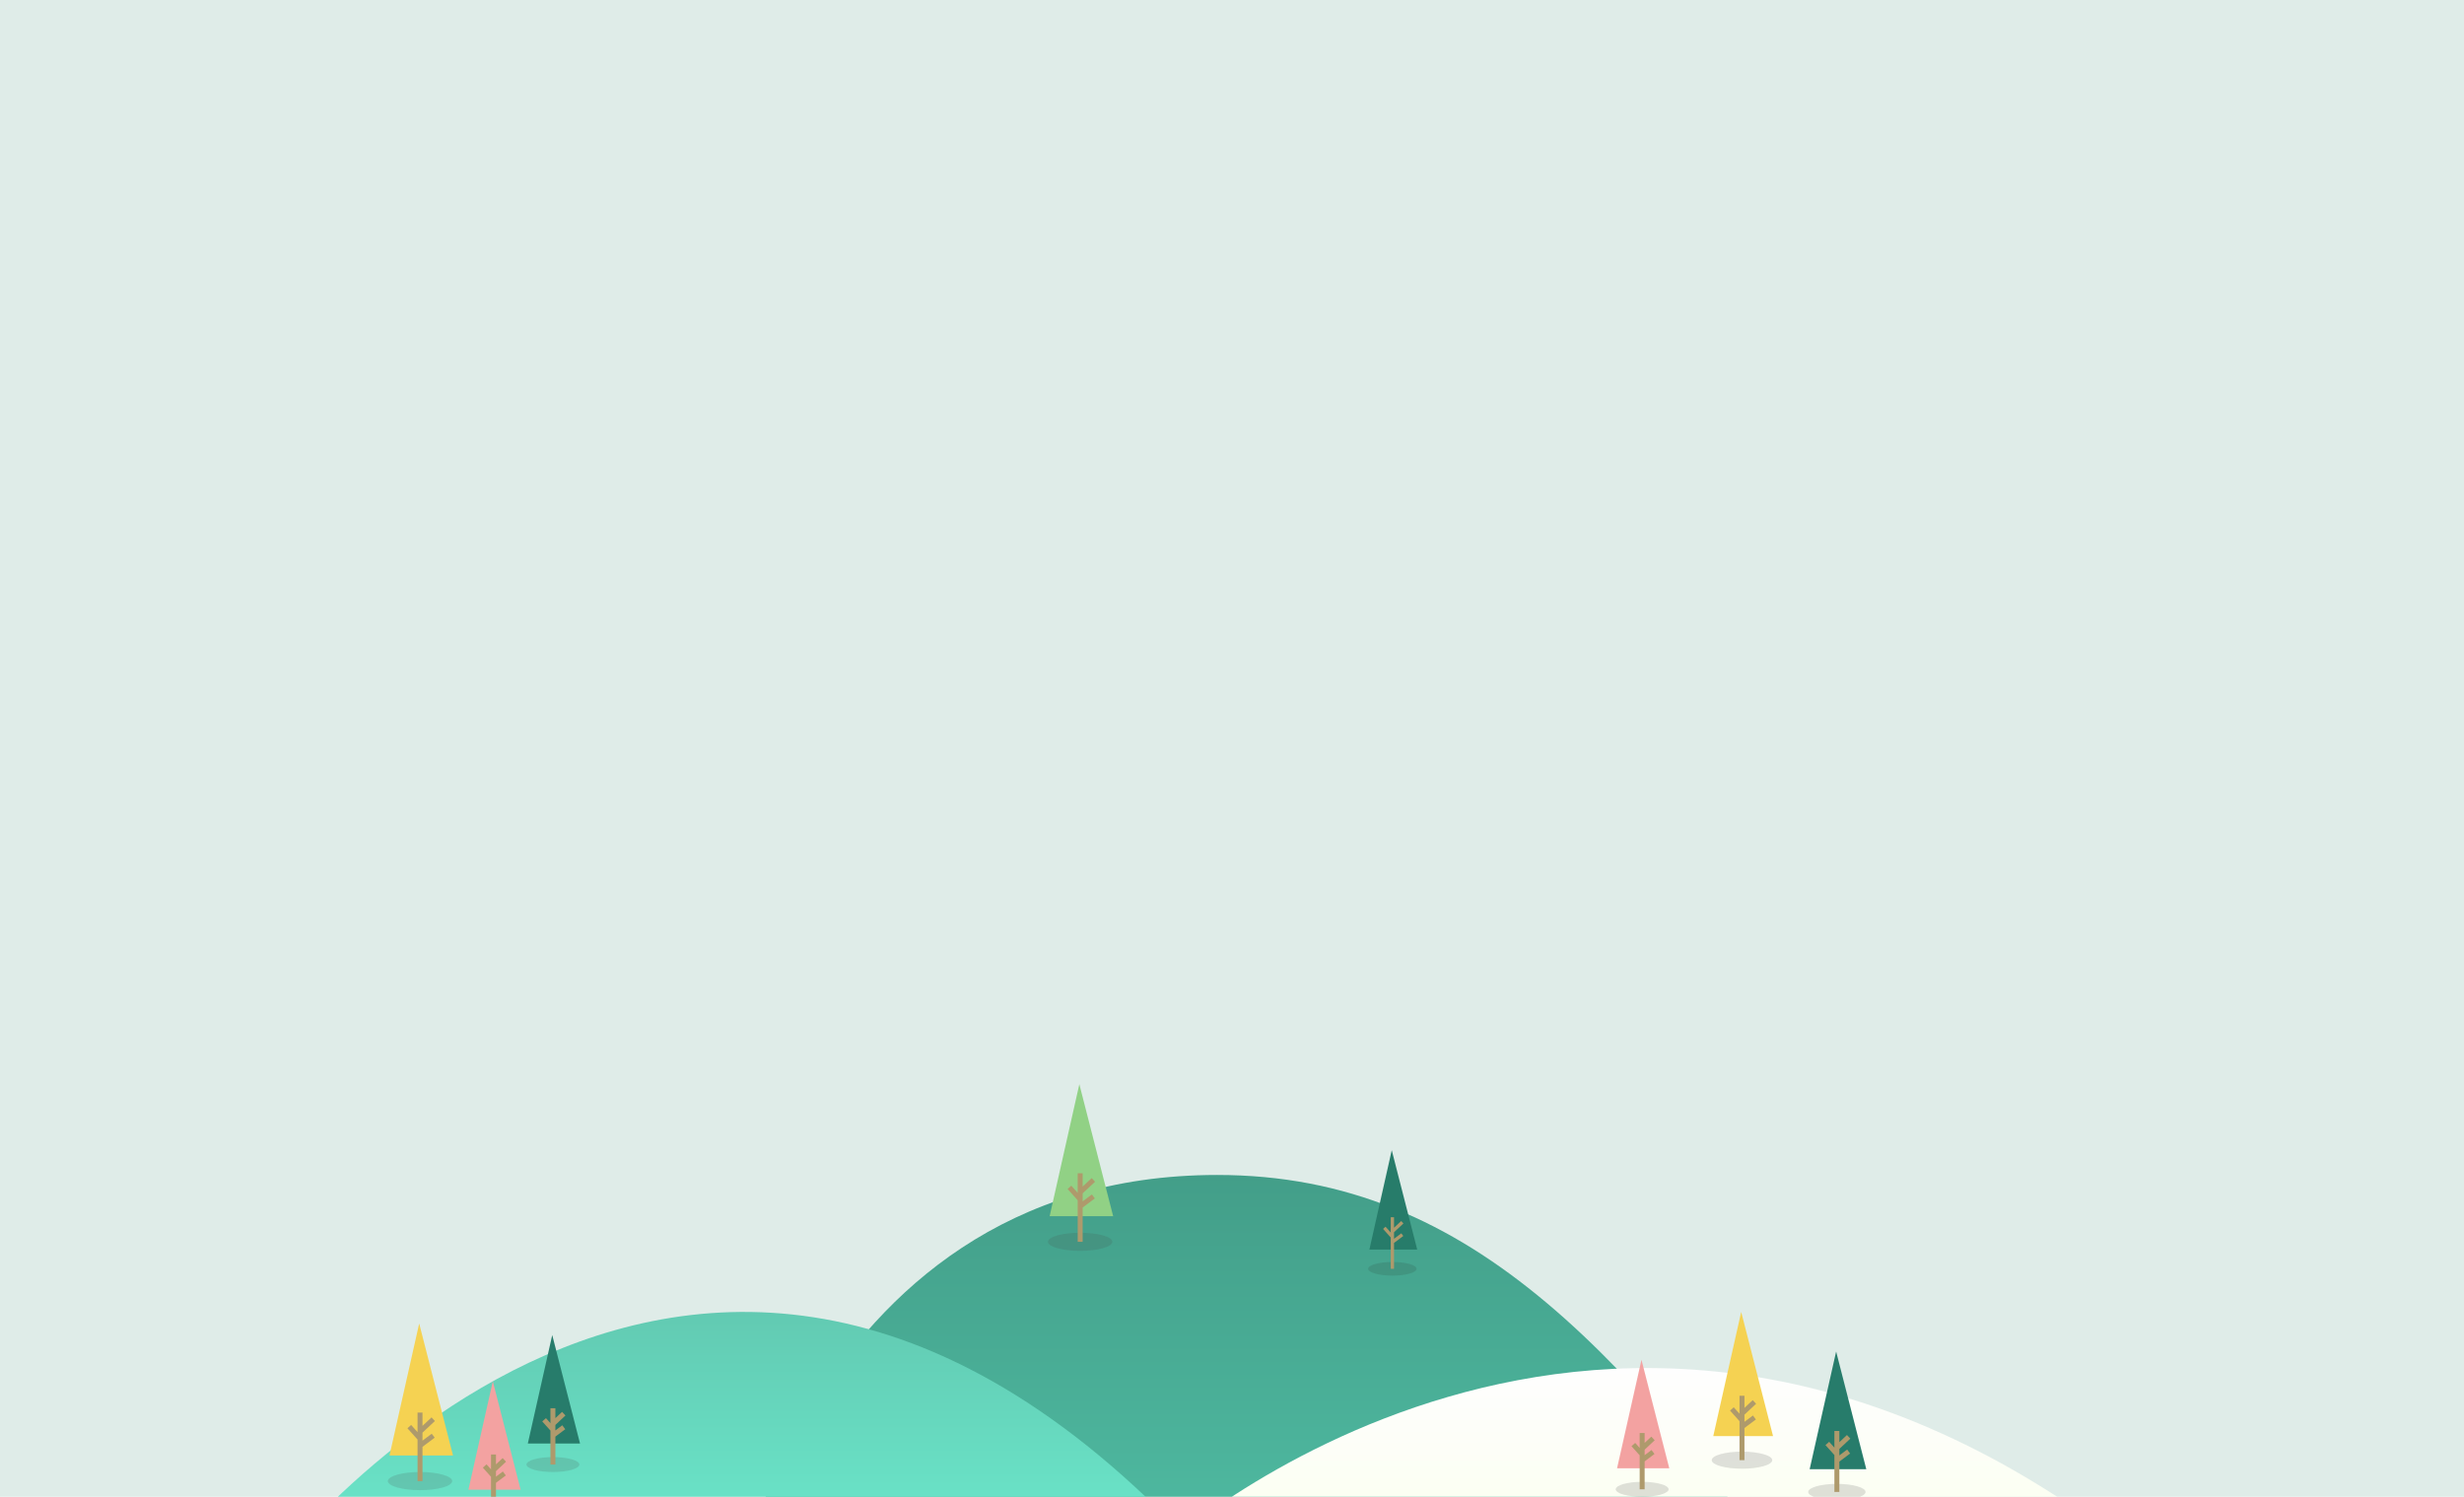
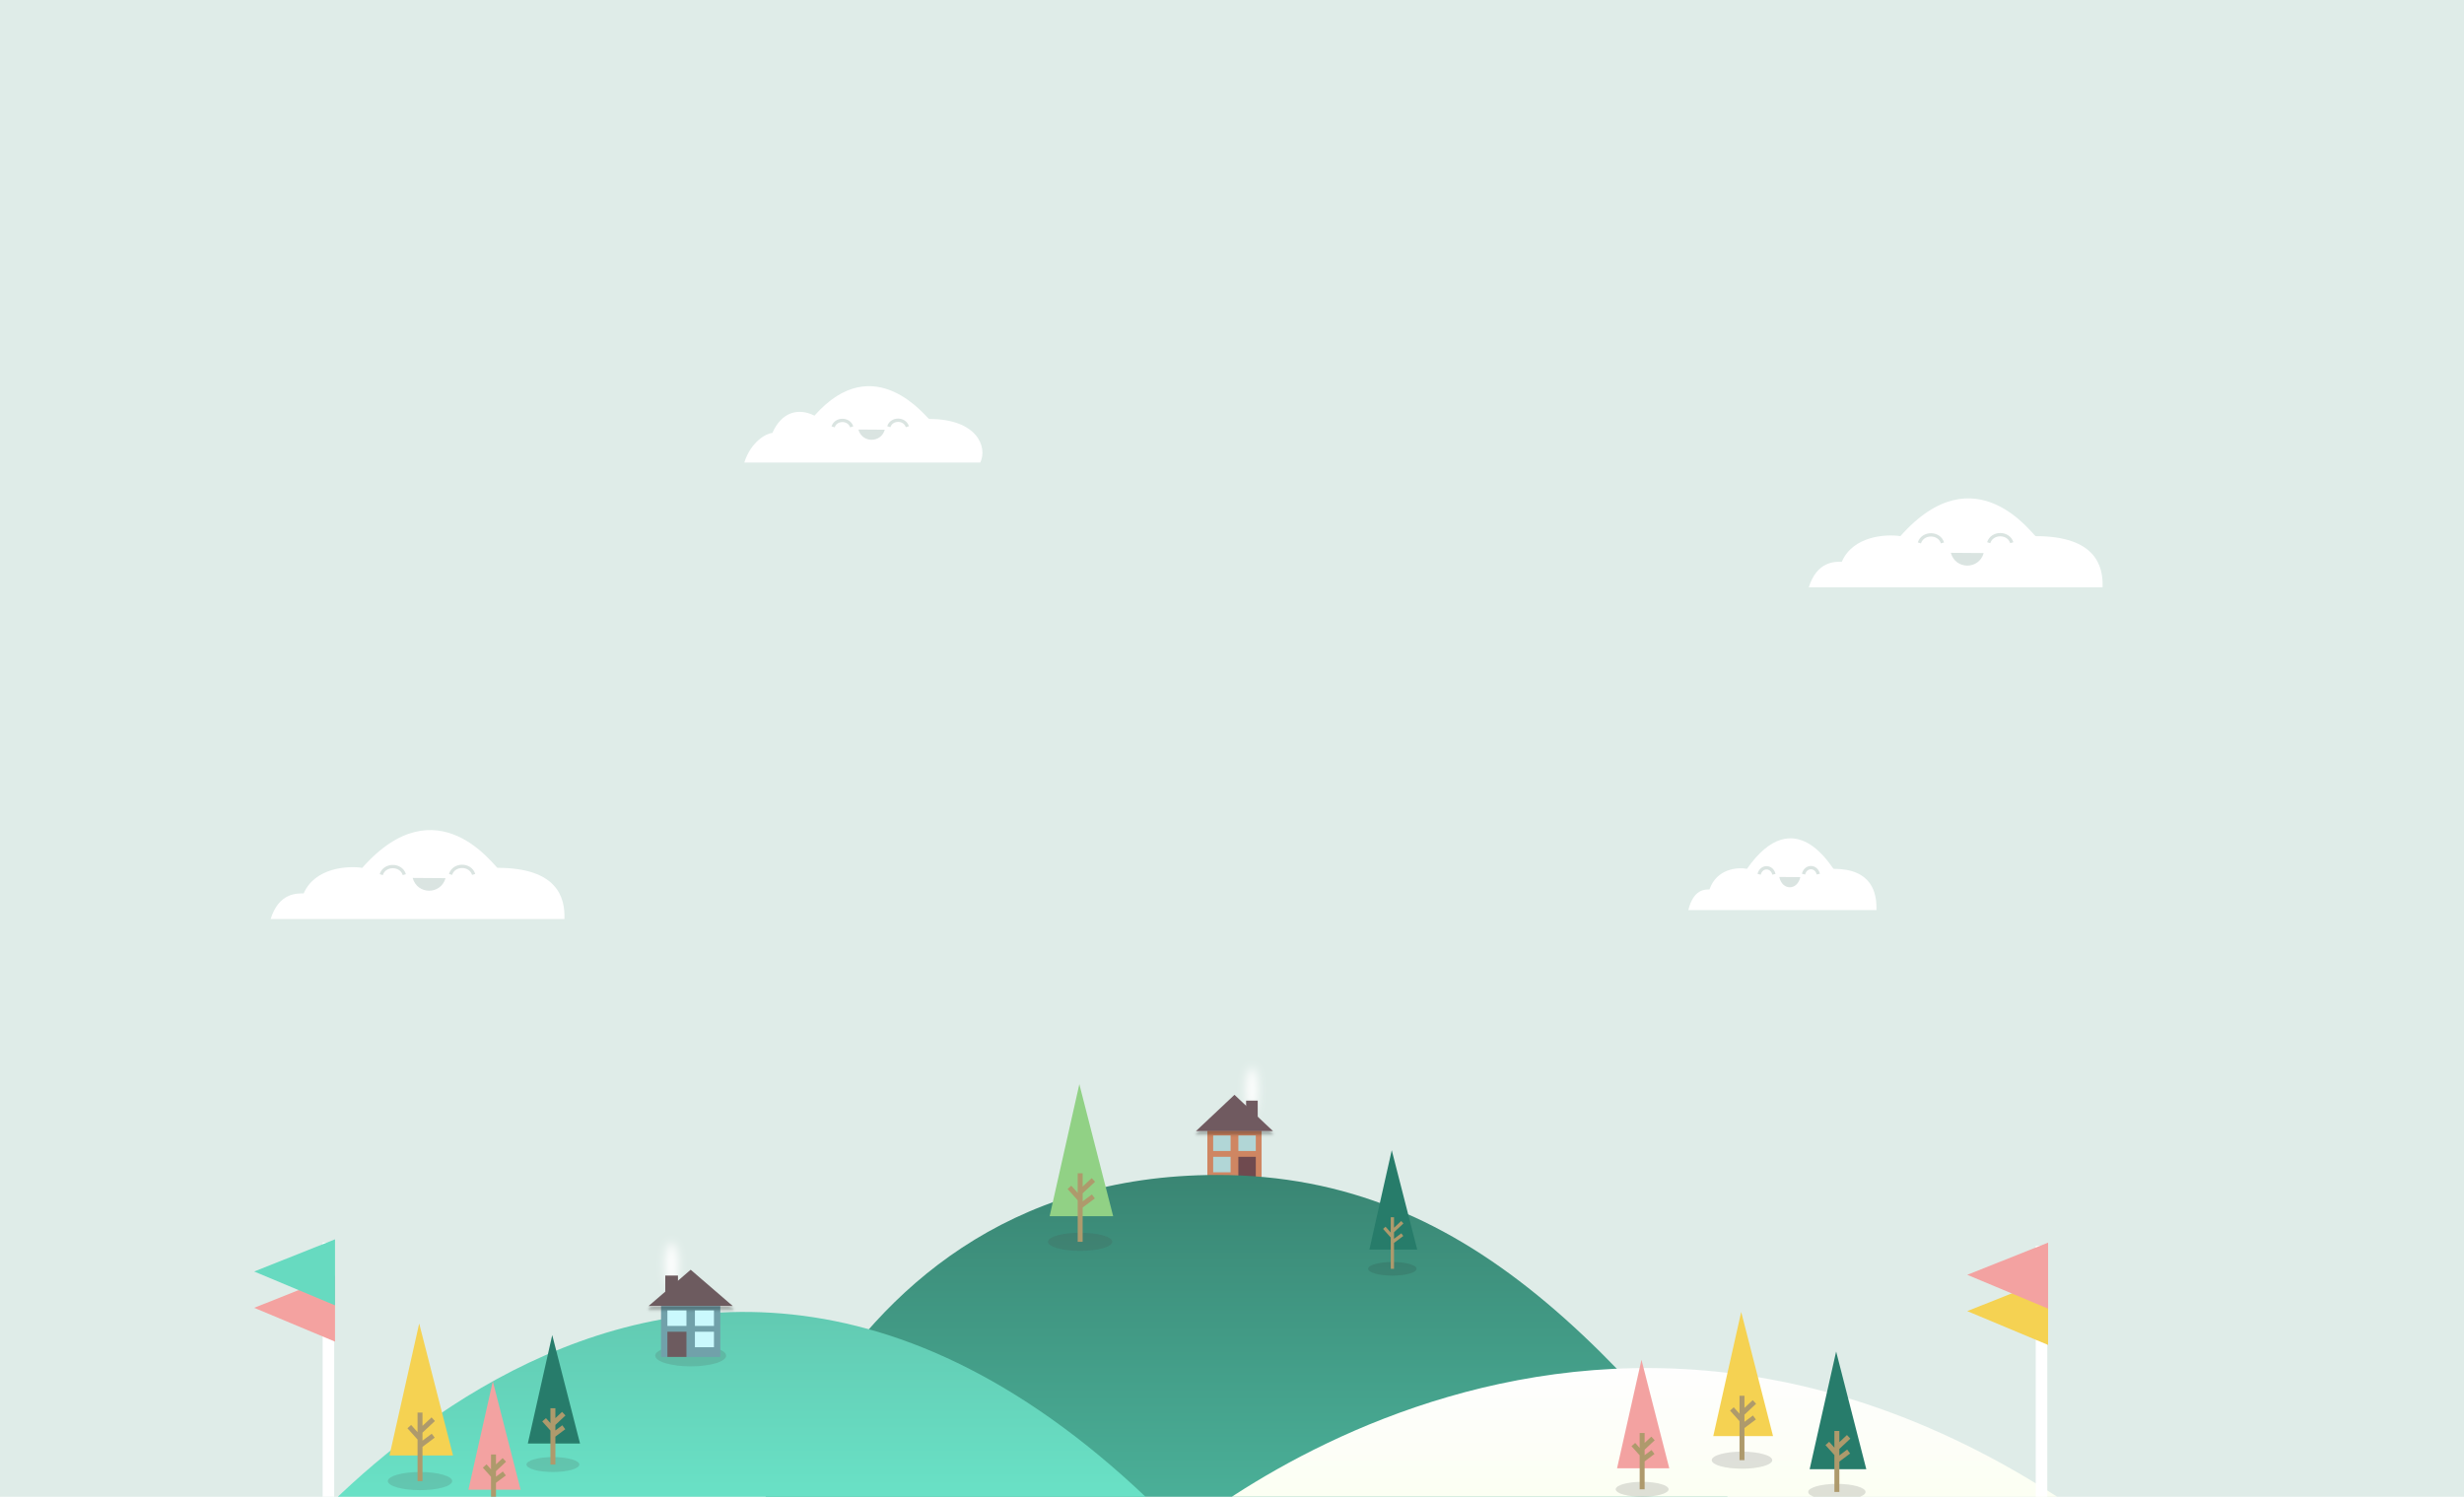
<svg xmlns="http://www.w3.org/2000/svg" width="1493" height="907" viewBox="0 0 1493 907" fill="none">
  <g clip-path="url(#clip0_12_3)">
    <rect width="1493" height="907" fill="white" />
    <rect x="-78" y="-54" width="1727" height="1074" fill="#DFECE8" />
+     <g filter="url(#filter0_f_12_3)">
+       <ellipse cx="758.565" cy="660.5" rx="3.522" ry="13.5" fill="white" />
+     </g>
+     <rect x="731.565" y="681.043" width="32.87" height="35.217" fill="#CF8662" />
+     <g filter="url(#filter1_d_12_3)">
+       <path d="M748 663.435L771.383 685.446H724.617L748 663.435Z" fill="#705A60" />
+     </g>
+     <rect x="755.043" y="666.957" width="7.043" height="12.913" fill="#705A60" />
+     <rect x="735.087" y="688.087" width="10.565" height="9.391" fill="#B1D6D6" />
+     <rect x="735.087" y="701" width="10.565" height="9.391" fill="#B1D6D6" />
+     <rect x="750.348" y="688.087" width="10.565" height="9.391" fill="#B1D6D6" />
+     <rect x="750.348" y="701" width="10.565" height="15.261" fill="#6F4A4F" />
    <path d="M437 994H1113C988 824.5 894 712 737.5 712C482.365 712 437 994 437 994Z" fill="url(#paint0_linear_12_3)" />
    <path d="M701 941C701 941 973.5 689 1294 941H701Z" fill="url(#paint1_linear_12_3)" />
    <path d="M154 963.222C154 963.222 426.5 584.723 747 963.222H154Z" fill="url(#paint2_linear_12_3)" />
+     <ellipse cx="418.5" cy="821.5" rx="21.5" ry="6.5" fill="#4A4A4A" fill-opacity="0.17" />
+     <g filter="url(#filter2_f_12_3)">
+       <ellipse rx="3.848" ry="13.5" transform="matrix(-1 0 0 1 406.956 766.5)" fill="white" />
+     </g>
+     <rect width="35.913" height="35.217" transform="matrix(-1 0 0 1 436.457 787.043)" fill="#71A1AA" />
+     <g filter="url(#filter3_d_12_3)">
+       <path d="M418.5 769.435L392.952 791.446H444.048L418.5 769.435Z" fill="#6D5B5F" />
+     </g>
+     <rect width="7.696" height="12.913" transform="matrix(-1 0 0 1 410.804 772.957)" fill="#6D5B5F" />
+     <rect width="11.543" height="9.391" transform="matrix(-1 0 0 1 432.609 794.087)" fill="#CAF9FD" />
+     <rect width="11.543" height="9.391" transform="matrix(-1 0 0 1 432.609 807)" fill="#CAF9FD" />
+     <rect width="11.543" height="9.391" transform="matrix(-1 0 0 1 415.935 794.087)" fill="#CAF9FD" />
+     <rect width="11.543" height="15.261" transform="matrix(-1 0 0 1 415.935 807)" fill="#6D5B5F" />
    <ellipse cx="654.5" cy="752.5" rx="19.5" ry="5.5" fill="#4A4A4A" fill-opacity="0.17" />
    <path d="M674.5 737H636L654 657L674.5 737Z" fill="#91D185" />
    <path d="M654.5 752.5V731M654.5 711V722.5M654.5 722.5L662.5 715M654.5 722.5V726.75M654.5 731L662.5 725M654.5 731V726.75M654.5 726.75L648 719.5" stroke="#AE9A6C" stroke-width="3" />
    <ellipse cx="254.5" cy="897.5" rx="19.5" ry="5.5" fill="#4A4A4A" fill-opacity="0.17" />
    <path d="M274.5 882H236L254 802L274.5 882Z" fill="#F5D252" />
    <path d="M254.5 897.5V876M254.5 856V867.5M254.5 867.5L262.5 860M254.5 867.5V871.75M254.5 876L262.5 870M254.5 876V871.75M254.5 871.75L248 864.5" stroke="#AE9A6C" stroke-width="3" />
    <ellipse cx="1055.51" cy="884.827" rx="18.342" ry="5.173" fill="#4A4A4A" fill-opacity="0.17" />
    <path d="M1074.33 870.248H1038.11L1055.04 795L1074.33 870.248Z" fill="#F5D252" />
    <path d="M1055.51 884.827V864.604M1055.51 845.792V856.609M1055.51 856.609L1063.04 849.554M1055.51 856.609V860.606M1055.51 864.604L1063.04 858.96M1055.51 864.604V860.606M1055.51 860.606L1049.4 853.787" stroke="#AE9A6C" stroke-width="3" />
    <path d="M315.46 902.743H283.822L298.614 837L315.46 902.743Z" fill="#F3A2A1" />
    <path d="M299.025 915.48V897.812M299.025 881.376V890.827M299.025 890.827L305.599 884.663M299.025 890.827V894.319M299.025 897.812L305.599 892.881M299.025 897.812V894.319M299.025 894.319L293.683 888.361" stroke="#AE9A6C" stroke-width="3" />
    <ellipse cx="995.025" cy="902.48" rx="16.025" ry="4.52" fill="#4A4A4A" fill-opacity="0.17" />
    <path d="M1011.46 889.743H979.822L994.614 824L1011.46 889.743Z" fill="#F3A2A1" />
    <path d="M995.025 902.48V884.812M995.025 868.376V877.827M995.025 877.827L1001.6 871.663M995.025 877.827V881.319M995.025 884.812L1001.6 879.881M995.025 884.812V881.319M995.025 881.319L989.683 875.361" stroke="#AE9A6C" stroke-width="3" />
    <ellipse cx="335.025" cy="887.48" rx="16.025" ry="4.52" fill="#4A4A4A" fill-opacity="0.17" />
    <path d="M351.46 874.743H319.822L334.614 809L351.46 874.743Z" fill="#277C6B" />
    <path d="M335.025 887.48V869.812M335.025 853.376V862.827M335.025 862.827L341.599 856.663M335.025 862.827V866.319M335.025 869.812L341.599 864.881M335.025 869.812V866.319M335.025 866.319L329.683 860.361" stroke="#AE9A6C" stroke-width="3" />
    <ellipse cx="1113.01" cy="904.099" rx="17.376" ry="4.901" fill="#4A4A4A" fill-opacity="0.17" />
    <path d="M1130.83 890.287H1096.52L1112.56 819L1130.83 890.287Z" fill="#277C6B" />
    <path d="M1113.01 904.099V884.941M1113.01 867.119V877.366M1113.01 877.366L1120.14 870.683M1113.01 877.366V881.153M1113.01 884.941L1120.14 879.594M1113.01 884.941V881.153M1113.01 881.153L1107.22 874.693" stroke="#AE9A6C" stroke-width="3" />
    <ellipse cx="843.673" cy="768.861" rx="14.673" ry="4.139" fill="#242424" fill-opacity="0.13" />
    <path d="M858.723 757.198H829.752L843.297 697L858.723 757.198Z" fill="#277C6A" />
    <path d="M843.673 768.861V752.683M843.673 737.634V746.287M843.673 746.287L849.693 740.644M843.673 746.287V749.485M843.673 752.683L849.693 748.168M843.673 752.683V749.485M843.673 749.485L838.782 744.03" stroke="#AE9A6C" stroke-width="2" />
+     <path d="M342 556.889H164C169 540.889 180 541.389 184 541.389C190.8 525.789 210.5 524.556 219.5 525.889C265 474.389 300 525.889 301.5 525.889C337.722 525.891 342.5 543.889 342 556.889Z" fill="white" />
+     <path d="M231 530C233 523.5 243 523.5 245 530" stroke="#DAE4E1" stroke-width="2" />
+     <path d="M273 529.875C275 523.375 285 523.375 287 529.875" stroke="#DAE4E1" stroke-width="2" />
+     <path d="M269.969 532.143C267.05 542.356 252.826 542.254 250.055 532L269.969 532.143Z" fill="#DAE4E1" />
+     <path d="M1274 355.889H1096C1101 339.889 1112 340.389 1116 340.389C1122.8 324.789 1142.5 323.556 1151.5 324.889C1197 273.389 1232 324.889 1233.5 324.889C1269.72 324.891 1274.5 342.889 1274 355.889Z" fill="white" />
+     <path d="M1163 329C1165 322.5 1175 322.5 1177 329" stroke="#DAE4E1" stroke-width="2" />
+     <path d="M1205 328.875C1207 322.375 1217 322.375 1219 328.875" stroke="#DAE4E1" stroke-width="2" />
+     <path d="M1201.97 335.143C1199.05 345.356 1184.83 345.254 1182.06 335L1201.97 335.143Z" fill="#DAE4E1" />
+     <path d="M593.973 280.269H451C455.016 267.417 464.787 262.38 468 262.38C473.462 249.85 483.5 246.88 493.5 251.88C530.047 210.514 561.795 253.88 563 253.88C592.094 253.882 598.5 270.88 593.973 280.269Z" fill="white" />
+     <path d="M504.816 258.671C506.422 253.45 514.454 253.45 516.061 258.671" stroke="#DAE4E1" stroke-width="2" />
+     <path d="M538.551 258.571C540.158 253.35 548.19 253.35 549.796 258.571" stroke="#DAE4E1" stroke-width="2" />
+     <path d="M536.116 260.393C533.772 268.596 522.347 268.514 520.121 260.278L536.116 260.393Z" fill="#DAE4E1" />
+     <path d="M1136.98 551.507H1023C1026.2 538.589 1033.25 538.993 1035.81 538.993C1040.16 526.398 1052.78 525.403 1058.54 526.479C1087.67 484.901 1110.08 526.479 1111.05 526.479C1134.24 526.481 1137.3 541.011 1136.98 551.507Z" fill="white" />
+     <path d="M1065.9 529.798C1067.18 524.55 1073.59 524.551 1074.87 529.798" stroke="#DAE4E1" stroke-width="2" />
+     <path d="M1092.8 529.697C1094.08 524.45 1100.48 524.45 1101.76 529.697" stroke="#DAE4E1" stroke-width="2" />
+     <path d="M1090.86 531.529C1088.99 539.774 1079.88 539.691 1078.1 531.413L1090.86 531.529Z" fill="#DAE4E1" />
+     <path d="M199 753V933.5" stroke="white" stroke-width="7" />
+     <path d="M203 773L154 792.5L203 813V773Z" fill="#F4A2A0" />
+     <path d="M203 751L154 770.5L203 791V751Z" fill="#67DAC0" />
+     <path d="M1237 755V935.5" stroke="white" stroke-width="7" />
+     <path d="M1241 775L1192 794.5L1241 815V775Z" fill="#F5D252" />
+     <path d="M1241 753L1192 772.5L1241 793V753Z" fill="#F3A2A1" />
  </g>
  <defs>
+     <filter id="filter0_f_12_3" x="749.043" y="641" width="19.044" height="39" filterUnits="userSpaceOnUse" color-interpolation-filters="sRGB">
+       <feFlood flood-opacity="0" result="BackgroundImageFix" />
+       <feBlend mode="normal" in="SourceGraphic" in2="BackgroundImageFix" result="shape" />
+       <feGaussianBlur stdDeviation="3" result="effect1_foregroundBlur_12_3" />
+     </filter>
+     <filter id="filter1_d_12_3" x="722.617" y="663.435" width="50.765" height="26.011" filterUnits="userSpaceOnUse" color-interpolation-filters="sRGB">
+       <feFlood flood-opacity="0" result="BackgroundImageFix" />
+       <feColorMatrix in="SourceAlpha" type="matrix" values="0 0 0 0 0 0 0 0 0 0 0 0 0 0 0 0 0 0 127 0" result="hardAlpha" />
+       <feOffset dy="2" />
+       <feGaussianBlur stdDeviation="1" />
+       <feComposite in2="hardAlpha" operator="out" />
+       <feColorMatrix type="matrix" values="0 0 0 0 0 0 0 0 0 0 0 0 0 0 0 0 0 0 0.25 0" />
+       <feBlend mode="normal" in2="BackgroundImageFix" result="effect1_dropShadow_12_3" />
+       <feBlend mode="normal" in="SourceGraphic" in2="effect1_dropShadow_12_3" result="shape" />
+     </filter>
+     <filter id="filter2_f_12_3" x="397.109" y="747" width="19.696" height="39" filterUnits="userSpaceOnUse" color-interpolation-filters="sRGB">
+       <feFlood flood-opacity="0" result="BackgroundImageFix" />
+       <feBlend mode="normal" in="SourceGraphic" in2="BackgroundImageFix" result="shape" />
+       <feGaussianBlur stdDeviation="3" result="effect1_foregroundBlur_12_3" />
+     </filter>
+     <filter id="filter3_d_12_3" x="390.952" y="769.435" width="55.096" height="26.011" filterUnits="userSpaceOnUse" color-interpolation-filters="sRGB">
+       <feFlood flood-opacity="0" result="BackgroundImageFix" />
+       <feColorMatrix in="SourceAlpha" type="matrix" values="0 0 0 0 0 0 0 0 0 0 0 0 0 0 0 0 0 0 127 0" result="hardAlpha" />
+       <feOffset dy="2" />
+       <feGaussianBlur stdDeviation="1" />
+       <feComposite in2="hardAlpha" operator="out" />
+       <feColorMatrix type="matrix" values="0 0 0 0 0 0 0 0 0 0 0 0 0 0 0 0 0 0 0.25 0" />
+       <feBlend mode="normal" in2="BackgroundImageFix" result="effect1_dropShadow_12_3" />
+       <feBlend mode="normal" in="SourceGraphic" in2="effect1_dropShadow_12_3" result="shape" />
+     </filter>
    <linearGradient id="paint0_linear_12_3" x1="775" y1="696" x2="775" y2="994" gradientUnits="userSpaceOnUse">
-       <stop stop-color="#429C87" />
+       <stop stop-color="#388270" />
      <stop offset="1" stop-color="#52C2A8" />
    </linearGradient>
    <linearGradient id="paint1_linear_12_3" x1="997.5" y1="829" x2="997.5" y2="941" gradientUnits="userSpaceOnUse">
      <stop stop-color="#FEFEFE" />
      <stop offset="1" stop-color="#FBFFEE" />
    </linearGradient>
    <linearGradient id="paint2_linear_12_3" x1="450.5" y1="795" x2="450.5" y2="963.222" gradientUnits="userSpaceOnUse">
      <stop stop-color="#62CAB2" />
      <stop offset="1" stop-color="#6DEDD0" />
    </linearGradient>
    <clipPath id="clip0_12_3">
      <rect width="1493" height="907" fill="white" />
    </clipPath>
  </defs>
</svg>
